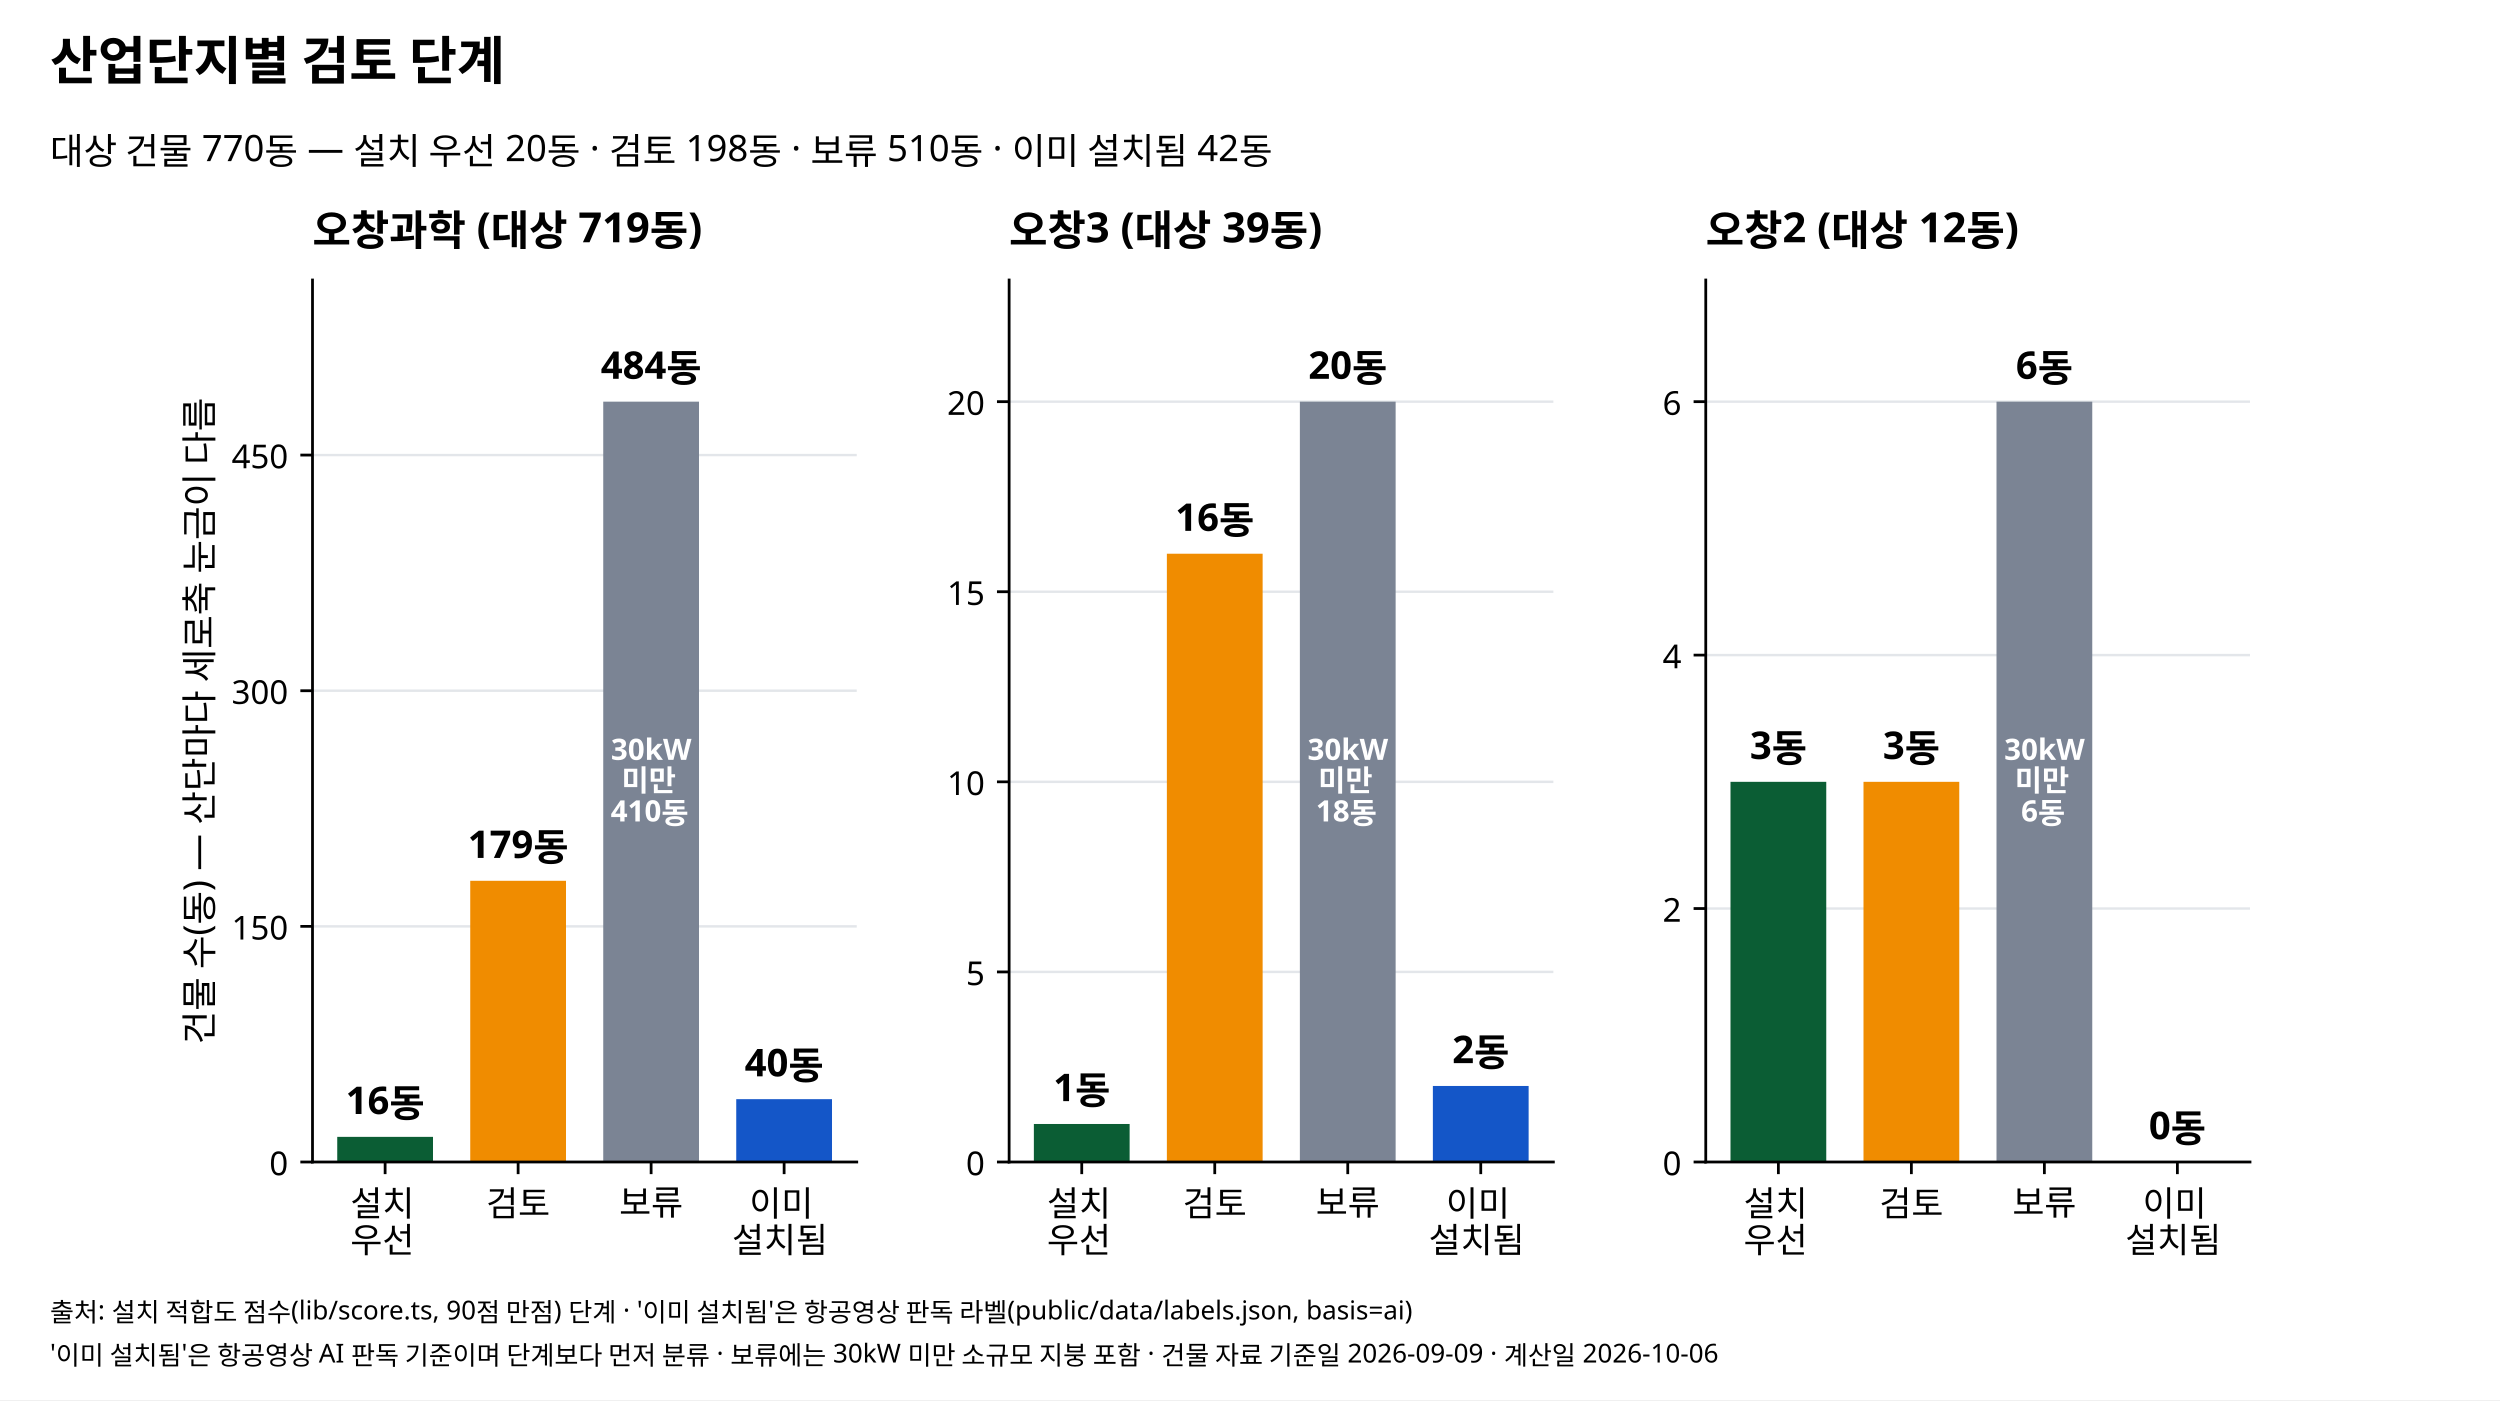
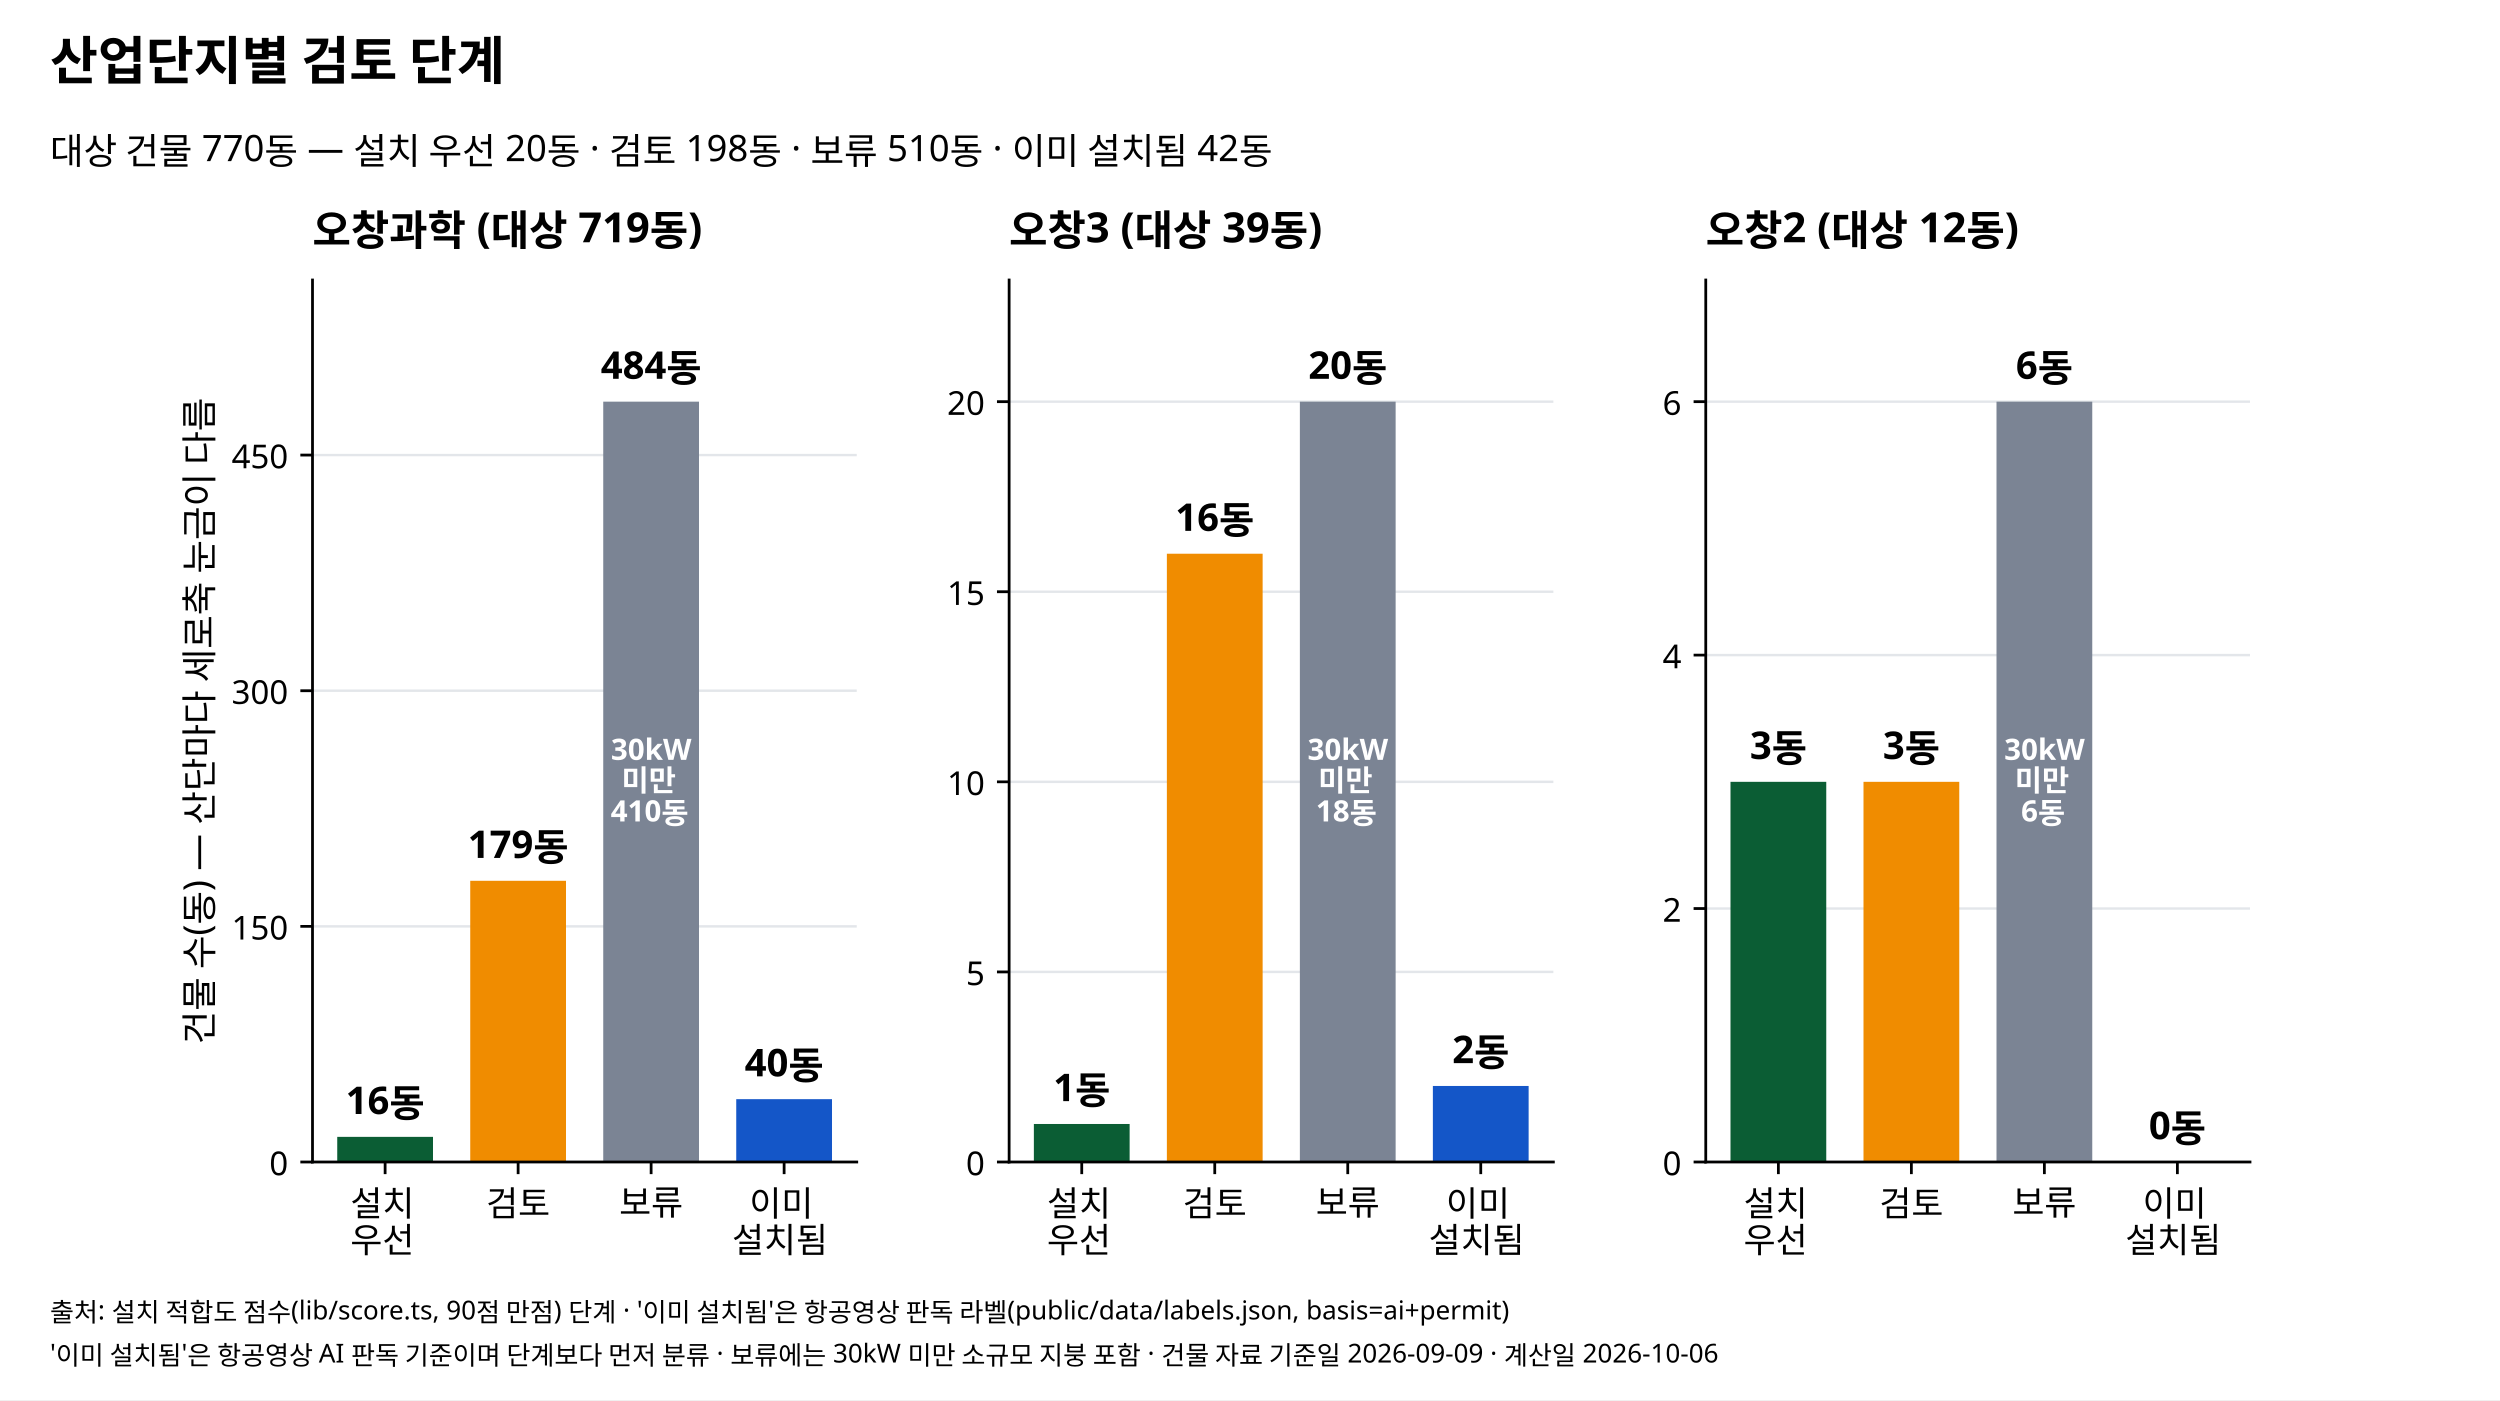
<svg xmlns="http://www.w3.org/2000/svg" xmlns:xlink="http://www.w3.org/1999/xlink" width="720pt" height="403.2pt" viewBox="0 0 720 403.2" version="1.1">
  <defs>
    <style type="text/css">*{stroke-linejoin: round; stroke-linecap: butt}</style>
  </defs>
  <g id="figure_1">
    <g id="patch_1">
      <path d="M 0 403.2  L 720 403.2  L 720 0  L 0 0  z " style="fill: #ffffff" />
    </g>
    <g id="axes_1">
      <g id="patch_2">
        <path d="M 90 334.656  L 246.742 334.656  L 246.742 80.64  L 90 80.64  z " style="fill: #ffffff" />
      </g>
      <g id="matplotlib.axis_1">
        <g id="xtick_1">
          <g id="line2d_1">
            <defs>
-               <path id="m6dab4f970b" d="M 0 0  L 0 3.5  " style="stroke: #000000; stroke-width: 0.8" />
+               <path id="m08666c732a" d="M 0 0  L 0 3.5  " style="stroke: #000000; stroke-width: 0.8" />
            </defs>
            <g>
-               <use xlink:href="#m6dab4f970b" x="110.914" y="334.656" style="stroke: #000000; stroke-width: 0.8" />
+               <use xlink:href="#m08666c732a" x="110.914" y="334.656" style="stroke: #000000; stroke-width: 0.8" />
            </g>
          </g>
          <g id="text_1">
            <text style="font-size: 10px; font-family: 'Malgun Gothic'" transform="translate(100.9142 350.1966)">설치</text>
            <text style="font-size: 10px; font-family: 'Malgun Gothic'" transform="translate(100.9142 360.7392)">우선</text>
          </g>
        </g>
        <g id="xtick_2">
          <g id="line2d_2">
            <g>
-               <use xlink:href="#m6dab4f970b" x="149.219" y="334.656" style="stroke: #000000; stroke-width: 0.8" />
+               <use xlink:href="#m08666c732a" x="149.219" y="334.656" style="stroke: #000000; stroke-width: 0.8" />
            </g>
          </g>
          <g id="text_2">
            <text style="font-size: 10px; font-family: 'Malgun Gothic'; text-anchor: middle" x="149.219" y="350.197" transform="rotate(-0 149.2186 350.1966)">검토</text>
          </g>
        </g>
        <g id="xtick_3">
          <g id="line2d_3">
            <g>
-               <use xlink:href="#m6dab4f970b" x="187.523" y="334.656" style="stroke: #000000; stroke-width: 0.8" />
+               <use xlink:href="#m08666c732a" x="187.523" y="334.656" style="stroke: #000000; stroke-width: 0.8" />
            </g>
          </g>
          <g id="text_3">
            <text style="font-size: 10px; font-family: 'Malgun Gothic'; text-anchor: middle" x="187.523" y="349.908" transform="rotate(-0 187.523 349.9076)">보류</text>
          </g>
        </g>
        <g id="xtick_4">
          <g id="line2d_4">
            <g>
-               <use xlink:href="#m6dab4f970b" x="225.827" y="334.656" style="stroke: #000000; stroke-width: 0.8" />
+               <use xlink:href="#m08666c732a" x="225.827" y="334.656" style="stroke: #000000; stroke-width: 0.8" />
            </g>
          </g>
          <g id="text_4">
            <text style="font-size: 10px; font-family: 'Malgun Gothic'" transform="translate(215.8274 350.1966)">이미</text>
            <text style="font-size: 10px; font-family: 'Malgun Gothic'" transform="translate(210.8274 360.7392)">설치됨</text>
          </g>
        </g>
      </g>
      <g id="matplotlib.axis_2">
        <g id="ytick_1">
          <g id="line2d_5">
-             <path d="M 90 334.656  L 246.742 334.656  " clip-path="url(#p11a0ab73c7)" style="fill: none; stroke: #e3e6ea; stroke-width: 0.7; stroke-linecap: square" />
+             <path d="M 90 334.656  L 246.742 334.656  " clip-path="url(#pab066c62b6)" style="fill: none; stroke: #e3e6ea; stroke-width: 0.7; stroke-linecap: square" />
          </g>
          <g id="line2d_6">
            <defs>
-               <path id="mad1d34084a" d="M 0 0  L -3.5 0  " style="stroke: #000000; stroke-width: 0.8" />
+               <path id="m24c4d59e22" d="M 0 0  L -3.5 0  " style="stroke: #000000; stroke-width: 0.8" />
            </defs>
            <g>
-               <use xlink:href="#mad1d34084a" x="90" y="334.656" style="stroke: #000000; stroke-width: 0.8" />
+               <use xlink:href="#m24c4d59e22" x="90" y="334.656" style="stroke: #000000; stroke-width: 0.8" />
            </g>
          </g>
          <g id="text_5">
            <text style="font-size: 9.5px; font-family: 'Malgun Gothic'; text-anchor: end" x="83" y="338.455" transform="rotate(-0 83 338.4551)">0</text>
          </g>
        </g>
        <g id="ytick_2">
          <g id="line2d_7">
-             <path d="M 90 266.791  L 246.742 266.791  " clip-path="url(#p11a0ab73c7)" style="fill: none; stroke: #e3e6ea; stroke-width: 0.7; stroke-linecap: square" />
+             <path d="M 90 266.791  L 246.742 266.791  " clip-path="url(#pab066c62b6)" style="fill: none; stroke: #e3e6ea; stroke-width: 0.7; stroke-linecap: square" />
          </g>
          <g id="line2d_8">
            <g>
-               <use xlink:href="#mad1d34084a" x="90" y="266.791" style="stroke: #000000; stroke-width: 0.8" />
+               <use xlink:href="#m24c4d59e22" x="90" y="266.791" style="stroke: #000000; stroke-width: 0.8" />
            </g>
          </g>
          <g id="text_6">
            <text style="font-size: 9.5px; font-family: 'Malgun Gothic'; text-anchor: end" x="83" y="270.59" transform="rotate(-0 83 270.5896)">150</text>
          </g>
        </g>
        <g id="ytick_3">
          <g id="line2d_9">
-             <path d="M 90 198.925  L 246.742 198.925  " clip-path="url(#p11a0ab73c7)" style="fill: none; stroke: #e3e6ea; stroke-width: 0.7; stroke-linecap: square" />
+             <path d="M 90 198.925  L 246.742 198.925  " clip-path="url(#pab066c62b6)" style="fill: none; stroke: #e3e6ea; stroke-width: 0.7; stroke-linecap: square" />
          </g>
          <g id="line2d_10">
            <g>
-               <use xlink:href="#mad1d34084a" x="90" y="198.925" style="stroke: #000000; stroke-width: 0.8" />
+               <use xlink:href="#m24c4d59e22" x="90" y="198.925" style="stroke: #000000; stroke-width: 0.8" />
            </g>
          </g>
          <g id="text_7">
            <text style="font-size: 9.5px; font-family: 'Malgun Gothic'; text-anchor: end" x="83" y="202.724" transform="rotate(-0 83 202.7241)">300</text>
          </g>
        </g>
        <g id="ytick_4">
          <g id="line2d_11">
-             <path d="M 90 131.06  L 246.742 131.06  " clip-path="url(#p11a0ab73c7)" style="fill: none; stroke: #e3e6ea; stroke-width: 0.7; stroke-linecap: square" />
+             <path d="M 90 131.06  L 246.742 131.06  " clip-path="url(#pab066c62b6)" style="fill: none; stroke: #e3e6ea; stroke-width: 0.7; stroke-linecap: square" />
          </g>
          <g id="line2d_12">
            <g>
-               <use xlink:href="#mad1d34084a" x="90" y="131.06" style="stroke: #000000; stroke-width: 0.8" />
+               <use xlink:href="#m24c4d59e22" x="90" y="131.06" style="stroke: #000000; stroke-width: 0.8" />
            </g>
          </g>
          <g id="text_8">
            <text style="font-size: 9.5px; font-family: 'Malgun Gothic'; text-anchor: end" x="83" y="134.859" transform="rotate(-0 83 134.8586)">450</text>
          </g>
        </g>
        <g id="text_9">
          <text style="font-size: 10.5px; font-family: 'Malgun Gothic'; text-anchor: middle" x="61.201" y="207.648" transform="rotate(-90 61.20068 207.648)">건물 수(동) — 산단마다 세로축 눈금이 다름</text>
        </g>
      </g>
      <g id="patch_3">
-         <path d="M 97.125 334.656  L 124.704 334.656  L 124.704 327.417  L 97.125 327.417  z " clip-path="url(#p11a0ab73c7)" style="fill: #0b5d34" />
+         <path d="M 97.125 334.656  L 124.704 334.656  L 124.704 327.417  L 97.125 327.417  z " clip-path="url(#pab066c62b6)" style="fill: #0b5d34" />
      </g>
      <g id="patch_4">
-         <path d="M 135.429 334.656  L 163.008 334.656  L 163.008 253.67  L 135.429 253.67  z " clip-path="url(#p11a0ab73c7)" style="fill: #f08c00" />
+         <path d="M 135.429 334.656  L 163.008 334.656  L 163.008 253.67  L 135.429 253.67  z " clip-path="url(#pab066c62b6)" style="fill: #f08c00" />
      </g>
      <g id="patch_5">
-         <path d="M 173.733 334.656  L 201.313 334.656  L 201.313 115.677  L 173.733 115.677  z " clip-path="url(#p11a0ab73c7)" style="fill: #7b8494" />
+         <path d="M 173.733 334.656  L 201.313 334.656  L 201.313 115.677  L 173.733 115.677  z " clip-path="url(#pab066c62b6)" style="fill: #7b8494" />
      </g>
      <g id="patch_6">
-         <path d="M 212.038 334.656  L 239.617 334.656  L 239.617 316.559  L 212.038 316.559  z " clip-path="url(#p11a0ab73c7)" style="fill: #1456c8" />
+         <path d="M 212.038 334.656  L 239.617 334.656  L 239.617 316.559  L 212.038 316.559  z " clip-path="url(#pab066c62b6)" style="fill: #1456c8" />
      </g>
      <g id="patch_7">
        <path d="M 90 334.656  L 90 80.64  " style="fill: none; stroke: #000000; stroke-width: 0.8; stroke-linejoin: miter; stroke-linecap: square" />
      </g>
      <g id="patch_8">
        <path d="M 90 334.656  L 246.742 334.656  " style="fill: none; stroke: #000000; stroke-width: 0.8; stroke-linejoin: miter; stroke-linecap: square" />
      </g>
      <g id="text_10">
        <text style="font-weight: 700; font-size: 11px; font-family: 'Malgun Gothic'; text-anchor: middle" x="110.914" y="320.835" transform="rotate(-0 110.9142 320.8353)">16동</text>
      </g>
      <g id="text_11">
        <text style="font-weight: 700; font-size: 11px; font-family: 'Malgun Gothic'; text-anchor: middle" x="149.219" y="247.088" transform="rotate(-0 149.2186 247.0881)">179동</text>
      </g>
      <g id="text_12">
        <text style="font-weight: 700; font-size: 11px; font-family: 'Malgun Gothic'; text-anchor: middle" x="187.523" y="109.095" transform="rotate(-0 187.523 109.095)">484동</text>
      </g>
      <g id="text_13">
        <text style="font-weight: 700; font-size: 11px; font-family: 'Malgun Gothic'; text-anchor: middle" x="225.827" y="309.977" transform="rotate(-0 225.8274 309.9768)">40동</text>
      </g>
      <g id="text_14">
        <text style="font-weight: 700; font-size: 8.5px; font-family: 'Malgun Gothic'; fill: #ffffff" transform="translate(175.9457 218.8511)">30kW</text>
        <text style="font-weight: 700; font-size: 8.5px; font-family: 'Malgun Gothic'; fill: #ffffff" transform="translate(179.023 227.8123)">미만</text>
        <text style="font-weight: 700; font-size: 8.5px; font-family: 'Malgun Gothic'; fill: #ffffff" transform="translate(175.884 236.5783)">410동</text>
      </g>
      <g id="text_15">
        <text style="font-weight: 700; font-size: 12px; font-family: 'Malgun Gothic'; text-anchor: start" x="90" y="70.64" transform="rotate(-0 90 70.64)">오창과학  (대상 719동)</text>
      </g>
    </g>
    <g id="axes_2">
      <g id="patch_9">
        <path d="M 290.629 334.656  L 447.371 334.656  L 447.371 80.64  L 290.629 80.64  z " style="fill: #ffffff" />
      </g>
      <g id="matplotlib.axis_3">
        <g id="xtick_5">
          <g id="line2d_13">
            <g>
-               <use xlink:href="#m6dab4f970b" x="311.543" y="334.656" style="stroke: #000000; stroke-width: 0.8" />
+               <use xlink:href="#m08666c732a" x="311.543" y="334.656" style="stroke: #000000; stroke-width: 0.8" />
            </g>
          </g>
          <g id="text_16">
            <text style="font-size: 10px; font-family: 'Malgun Gothic'" transform="translate(301.5434 350.1966)">설치</text>
            <text style="font-size: 10px; font-family: 'Malgun Gothic'" transform="translate(301.5434 360.7392)">우선</text>
          </g>
        </g>
        <g id="xtick_6">
          <g id="line2d_14">
            <g>
-               <use xlink:href="#m6dab4f970b" x="349.848" y="334.656" style="stroke: #000000; stroke-width: 0.8" />
+               <use xlink:href="#m08666c732a" x="349.848" y="334.656" style="stroke: #000000; stroke-width: 0.8" />
            </g>
          </g>
          <g id="text_17">
            <text style="font-size: 10px; font-family: 'Malgun Gothic'; text-anchor: middle" x="349.848" y="350.197" transform="rotate(-0 349.8478 350.1966)">검토</text>
          </g>
        </g>
        <g id="xtick_7">
          <g id="line2d_15">
            <g>
-               <use xlink:href="#m6dab4f970b" x="388.152" y="334.656" style="stroke: #000000; stroke-width: 0.8" />
+               <use xlink:href="#m08666c732a" x="388.152" y="334.656" style="stroke: #000000; stroke-width: 0.8" />
            </g>
          </g>
          <g id="text_18">
            <text style="font-size: 10px; font-family: 'Malgun Gothic'; text-anchor: middle" x="388.152" y="349.908" transform="rotate(-0 388.1522 349.9076)">보류</text>
          </g>
        </g>
        <g id="xtick_8">
          <g id="line2d_16">
            <g>
-               <use xlink:href="#m6dab4f970b" x="426.457" y="334.656" style="stroke: #000000; stroke-width: 0.8" />
+               <use xlink:href="#m08666c732a" x="426.457" y="334.656" style="stroke: #000000; stroke-width: 0.8" />
            </g>
          </g>
          <g id="text_19">
            <text style="font-size: 10px; font-family: 'Malgun Gothic'" transform="translate(416.4566 350.1966)">이미</text>
            <text style="font-size: 10px; font-family: 'Malgun Gothic'" transform="translate(411.4566 360.7392)">설치됨</text>
          </g>
        </g>
      </g>
      <g id="matplotlib.axis_4">
        <g id="ytick_5">
          <g id="line2d_17">
-             <path d="M 290.629 334.656  L 447.371 334.656  " clip-path="url(#pb6c8536d15)" style="fill: none; stroke: #e3e6ea; stroke-width: 0.7; stroke-linecap: square" />
+             <path d="M 290.629 334.656  L 447.371 334.656  " clip-path="url(#p691aeb84db)" style="fill: none; stroke: #e3e6ea; stroke-width: 0.7; stroke-linecap: square" />
          </g>
          <g id="line2d_18">
            <g>
-               <use xlink:href="#mad1d34084a" x="290.629" y="334.656" style="stroke: #000000; stroke-width: 0.8" />
+               <use xlink:href="#m24c4d59e22" x="290.629" y="334.656" style="stroke: #000000; stroke-width: 0.8" />
            </g>
          </g>
          <g id="text_20">
            <text style="font-size: 9.5px; font-family: 'Malgun Gothic'; text-anchor: end" x="283.629" y="338.455" transform="rotate(-0 283.6292 338.4551)">0</text>
          </g>
        </g>
        <g id="ytick_6">
          <g id="line2d_19">
-             <path d="M 290.629 279.911  L 447.371 279.911  " clip-path="url(#pb6c8536d15)" style="fill: none; stroke: #e3e6ea; stroke-width: 0.7; stroke-linecap: square" />
+             <path d="M 290.629 279.911  L 447.371 279.911  " clip-path="url(#p691aeb84db)" style="fill: none; stroke: #e3e6ea; stroke-width: 0.7; stroke-linecap: square" />
          </g>
          <g id="line2d_20">
            <g>
-               <use xlink:href="#mad1d34084a" x="290.629" y="279.911" style="stroke: #000000; stroke-width: 0.8" />
+               <use xlink:href="#m24c4d59e22" x="290.629" y="279.911" style="stroke: #000000; stroke-width: 0.8" />
            </g>
          </g>
          <g id="text_21">
            <text style="font-size: 9.5px; font-family: 'Malgun Gothic'; text-anchor: end" x="283.629" y="283.71" transform="rotate(-0 283.6292 283.7102)">5</text>
          </g>
        </g>
        <g id="ytick_7">
          <g id="line2d_21">
-             <path d="M 290.629 225.166  L 447.371 225.166  " clip-path="url(#pb6c8536d15)" style="fill: none; stroke: #e3e6ea; stroke-width: 0.7; stroke-linecap: square" />
+             <path d="M 290.629 225.166  L 447.371 225.166  " clip-path="url(#p691aeb84db)" style="fill: none; stroke: #e3e6ea; stroke-width: 0.7; stroke-linecap: square" />
          </g>
          <g id="line2d_22">
            <g>
-               <use xlink:href="#mad1d34084a" x="290.629" y="225.166" style="stroke: #000000; stroke-width: 0.8" />
+               <use xlink:href="#m24c4d59e22" x="290.629" y="225.166" style="stroke: #000000; stroke-width: 0.8" />
            </g>
          </g>
          <g id="text_22">
            <text style="font-size: 9.5px; font-family: 'Malgun Gothic'; text-anchor: end" x="283.629" y="228.965" transform="rotate(-0 283.6292 228.9654)">10</text>
          </g>
        </g>
        <g id="ytick_8">
          <g id="line2d_23">
-             <path d="M 290.629 170.422  L 447.371 170.422  " clip-path="url(#pb6c8536d15)" style="fill: none; stroke: #e3e6ea; stroke-width: 0.7; stroke-linecap: square" />
+             <path d="M 290.629 170.422  L 447.371 170.422  " clip-path="url(#p691aeb84db)" style="fill: none; stroke: #e3e6ea; stroke-width: 0.7; stroke-linecap: square" />
          </g>
          <g id="line2d_24">
            <g>
-               <use xlink:href="#mad1d34084a" x="290.629" y="170.422" style="stroke: #000000; stroke-width: 0.8" />
+               <use xlink:href="#m24c4d59e22" x="290.629" y="170.422" style="stroke: #000000; stroke-width: 0.8" />
            </g>
          </g>
          <g id="text_23">
            <text style="font-size: 9.5px; font-family: 'Malgun Gothic'; text-anchor: end" x="283.629" y="174.221" transform="rotate(-0 283.6292 174.2206)">15</text>
          </g>
        </g>
        <g id="ytick_9">
          <g id="line2d_25">
-             <path d="M 290.629 115.677  L 447.371 115.677  " clip-path="url(#pb6c8536d15)" style="fill: none; stroke: #e3e6ea; stroke-width: 0.7; stroke-linecap: square" />
+             <path d="M 290.629 115.677  L 447.371 115.677  " clip-path="url(#p691aeb84db)" style="fill: none; stroke: #e3e6ea; stroke-width: 0.7; stroke-linecap: square" />
          </g>
          <g id="line2d_26">
            <g>
-               <use xlink:href="#mad1d34084a" x="290.629" y="115.677" style="stroke: #000000; stroke-width: 0.8" />
+               <use xlink:href="#m24c4d59e22" x="290.629" y="115.677" style="stroke: #000000; stroke-width: 0.8" />
            </g>
          </g>
          <g id="text_24">
            <text style="font-size: 9.5px; font-family: 'Malgun Gothic'; text-anchor: end" x="283.629" y="119.476" transform="rotate(-0 283.6292 119.4758)">20</text>
          </g>
        </g>
      </g>
      <g id="patch_10">
-         <path d="M 297.754 334.656  L 325.333 334.656  L 325.333 323.707  L 297.754 323.707  z " clip-path="url(#pb6c8536d15)" style="fill: #0b5d34" />
+         <path d="M 297.754 334.656  L 325.333 334.656  L 325.333 323.707  L 297.754 323.707  z " clip-path="url(#p691aeb84db)" style="fill: #0b5d34" />
      </g>
      <g id="patch_11">
-         <path d="M 336.058 334.656  L 363.637 334.656  L 363.637 159.473  L 336.058 159.473  z " clip-path="url(#pb6c8536d15)" style="fill: #f08c00" />
+         <path d="M 336.058 334.656  L 363.637 334.656  L 363.637 159.473  L 336.058 159.473  z " clip-path="url(#p691aeb84db)" style="fill: #f08c00" />
      </g>
      <g id="patch_12">
-         <path d="M 374.363 334.656  L 401.942 334.656  L 401.942 115.677  L 374.363 115.677  z " clip-path="url(#pb6c8536d15)" style="fill: #7b8494" />
+         <path d="M 374.363 334.656  L 401.942 334.656  L 401.942 115.677  L 374.363 115.677  z " clip-path="url(#p691aeb84db)" style="fill: #7b8494" />
      </g>
      <g id="patch_13">
-         <path d="M 412.667 334.656  L 440.246 334.656  L 440.246 312.758  L 412.667 312.758  z " clip-path="url(#pb6c8536d15)" style="fill: #1456c8" />
+         <path d="M 412.667 334.656  L 440.246 334.656  L 440.246 312.758  L 412.667 312.758  z " clip-path="url(#p691aeb84db)" style="fill: #1456c8" />
      </g>
      <g id="patch_14">
        <path d="M 290.629 334.656  L 290.629 80.64  " style="fill: none; stroke: #000000; stroke-width: 0.8; stroke-linejoin: miter; stroke-linecap: square" />
      </g>
      <g id="patch_15">
        <path d="M 290.629 334.656  L 447.371 334.656  " style="fill: none; stroke: #000000; stroke-width: 0.8; stroke-linejoin: miter; stroke-linecap: square" />
      </g>
      <g id="text_25">
        <text style="font-weight: 700; font-size: 11px; font-family: 'Malgun Gothic'; text-anchor: middle" x="311.543" y="317.125" transform="rotate(-0 311.5434 317.1253)">1동</text>
      </g>
      <g id="text_26">
        <text style="font-weight: 700; font-size: 11px; font-family: 'Malgun Gothic'; text-anchor: middle" x="349.848" y="152.891" transform="rotate(-0 349.8478 152.8908)">16동</text>
      </g>
      <g id="text_27">
        <text style="font-weight: 700; font-size: 11px; font-family: 'Malgun Gothic'; text-anchor: middle" x="388.152" y="109.095" transform="rotate(-0 388.1522 109.095)">20동</text>
      </g>
      <g id="text_28">
        <text style="font-weight: 700; font-size: 11px; font-family: 'Malgun Gothic'; text-anchor: middle" x="426.457" y="306.176" transform="rotate(-0 426.4566 306.1763)">2동</text>
      </g>
      <g id="text_29">
        <text style="font-weight: 700; font-size: 8.5px; font-family: 'Malgun Gothic'; fill: #ffffff" transform="translate(376.5749 218.8511)">30kW</text>
        <text style="font-weight: 700; font-size: 8.5px; font-family: 'Malgun Gothic'; fill: #ffffff" transform="translate(379.6522 227.8123)">미만</text>
        <text style="font-weight: 700; font-size: 8.5px; font-family: 'Malgun Gothic'; fill: #ffffff" transform="translate(378.9762 236.5783)">18동</text>
      </g>
      <g id="text_30">
        <text style="font-weight: 700; font-size: 12px; font-family: 'Malgun Gothic'; text-anchor: start" x="290.629" y="70.64" transform="rotate(-0 290.6292 70.64)">오창3  (대상 39동)</text>
      </g>
    </g>
    <g id="axes_3">
      <g id="patch_16">
        <path d="M 491.258 334.656  L 648 334.656  L 648 80.64  L 491.258 80.64  z " style="fill: #ffffff" />
      </g>
      <g id="matplotlib.axis_5">
        <g id="xtick_9">
          <g id="line2d_27">
            <g>
-               <use xlink:href="#m6dab4f970b" x="512.173" y="334.656" style="stroke: #000000; stroke-width: 0.8" />
+               <use xlink:href="#m08666c732a" x="512.173" y="334.656" style="stroke: #000000; stroke-width: 0.8" />
            </g>
          </g>
          <g id="text_31">
            <text style="font-size: 10px; font-family: 'Malgun Gothic'" transform="translate(502.1726 350.1966)">설치</text>
            <text style="font-size: 10px; font-family: 'Malgun Gothic'" transform="translate(502.1726 360.7392)">우선</text>
          </g>
        </g>
        <g id="xtick_10">
          <g id="line2d_28">
            <g>
-               <use xlink:href="#m6dab4f970b" x="550.477" y="334.656" style="stroke: #000000; stroke-width: 0.8" />
+               <use xlink:href="#m08666c732a" x="550.477" y="334.656" style="stroke: #000000; stroke-width: 0.8" />
            </g>
          </g>
          <g id="text_32">
            <text style="font-size: 10px; font-family: 'Malgun Gothic'; text-anchor: middle" x="550.477" y="350.197" transform="rotate(-0 550.477 350.1966)">검토</text>
          </g>
        </g>
        <g id="xtick_11">
          <g id="line2d_29">
            <g>
-               <use xlink:href="#m6dab4f970b" x="588.781" y="334.656" style="stroke: #000000; stroke-width: 0.8" />
+               <use xlink:href="#m08666c732a" x="588.781" y="334.656" style="stroke: #000000; stroke-width: 0.8" />
            </g>
          </g>
          <g id="text_33">
            <text style="font-size: 10px; font-family: 'Malgun Gothic'; text-anchor: middle" x="588.781" y="349.908" transform="rotate(-0 588.7814 349.9076)">보류</text>
          </g>
        </g>
        <g id="xtick_12">
          <g id="line2d_30">
            <g>
-               <use xlink:href="#m6dab4f970b" x="627.086" y="334.656" style="stroke: #000000; stroke-width: 0.8" />
+               <use xlink:href="#m08666c732a" x="627.086" y="334.656" style="stroke: #000000; stroke-width: 0.8" />
            </g>
          </g>
          <g id="text_34">
            <text style="font-size: 10px; font-family: 'Malgun Gothic'" transform="translate(617.0858 350.1966)">이미</text>
            <text style="font-size: 10px; font-family: 'Malgun Gothic'" transform="translate(612.0858 360.7392)">설치됨</text>
          </g>
        </g>
      </g>
      <g id="matplotlib.axis_6">
        <g id="ytick_10">
          <g id="line2d_31">
-             <path d="M 491.258 334.656  L 648 334.656  " clip-path="url(#p19657a1dcd)" style="fill: none; stroke: #e3e6ea; stroke-width: 0.7; stroke-linecap: square" />
+             <path d="M 491.258 334.656  L 648 334.656  " clip-path="url(#p16e7c57dca)" style="fill: none; stroke: #e3e6ea; stroke-width: 0.7; stroke-linecap: square" />
          </g>
          <g id="line2d_32">
            <g>
-               <use xlink:href="#mad1d34084a" x="491.258" y="334.656" style="stroke: #000000; stroke-width: 0.8" />
+               <use xlink:href="#m24c4d59e22" x="491.258" y="334.656" style="stroke: #000000; stroke-width: 0.8" />
            </g>
          </g>
          <g id="text_35">
            <text style="font-size: 9.5px; font-family: 'Malgun Gothic'; text-anchor: end" x="484.258" y="338.455" transform="rotate(-0 484.2584 338.4551)">0</text>
          </g>
        </g>
        <g id="ytick_11">
          <g id="line2d_33">
-             <path d="M 491.258 261.663  L 648 261.663  " clip-path="url(#p19657a1dcd)" style="fill: none; stroke: #e3e6ea; stroke-width: 0.7; stroke-linecap: square" />
+             <path d="M 491.258 261.663  L 648 261.663  " clip-path="url(#p16e7c57dca)" style="fill: none; stroke: #e3e6ea; stroke-width: 0.7; stroke-linecap: square" />
          </g>
          <g id="line2d_34">
            <g>
-               <use xlink:href="#mad1d34084a" x="491.258" y="261.663" style="stroke: #000000; stroke-width: 0.8" />
+               <use xlink:href="#m24c4d59e22" x="491.258" y="261.663" style="stroke: #000000; stroke-width: 0.8" />
            </g>
          </g>
          <g id="text_36">
            <text style="font-size: 9.5px; font-family: 'Malgun Gothic'; text-anchor: end" x="484.258" y="265.462" transform="rotate(-0 484.2584 265.462)">2</text>
          </g>
        </g>
        <g id="ytick_12">
          <g id="line2d_35">
-             <path d="M 491.258 188.67  L 648 188.67  " clip-path="url(#p19657a1dcd)" style="fill: none; stroke: #e3e6ea; stroke-width: 0.7; stroke-linecap: square" />
+             <path d="M 491.258 188.67  L 648 188.67  " clip-path="url(#p16e7c57dca)" style="fill: none; stroke: #e3e6ea; stroke-width: 0.7; stroke-linecap: square" />
          </g>
          <g id="line2d_36">
            <g>
-               <use xlink:href="#mad1d34084a" x="491.258" y="188.67" style="stroke: #000000; stroke-width: 0.8" />
+               <use xlink:href="#m24c4d59e22" x="491.258" y="188.67" style="stroke: #000000; stroke-width: 0.8" />
            </g>
          </g>
          <g id="text_37">
            <text style="font-size: 9.5px; font-family: 'Malgun Gothic'; text-anchor: end" x="484.258" y="192.469" transform="rotate(-0 484.2584 192.4689)">4</text>
          </g>
        </g>
        <g id="ytick_13">
          <g id="line2d_37">
-             <path d="M 491.258 115.677  L 648 115.677  " clip-path="url(#p19657a1dcd)" style="fill: none; stroke: #e3e6ea; stroke-width: 0.7; stroke-linecap: square" />
+             <path d="M 491.258 115.677  L 648 115.677  " clip-path="url(#p16e7c57dca)" style="fill: none; stroke: #e3e6ea; stroke-width: 0.7; stroke-linecap: square" />
          </g>
          <g id="line2d_38">
            <g>
-               <use xlink:href="#mad1d34084a" x="491.258" y="115.677" style="stroke: #000000; stroke-width: 0.8" />
+               <use xlink:href="#m24c4d59e22" x="491.258" y="115.677" style="stroke: #000000; stroke-width: 0.8" />
            </g>
          </g>
          <g id="text_38">
            <text style="font-size: 9.5px; font-family: 'Malgun Gothic'; text-anchor: end" x="484.258" y="119.476" transform="rotate(-0 484.2584 119.4758)">6</text>
          </g>
        </g>
      </g>
      <g id="patch_17">
-         <path d="M 498.383 334.656  L 525.962 334.656  L 525.962 225.166  L 498.383 225.166  z " clip-path="url(#p19657a1dcd)" style="fill: #0b5d34" />
+         <path d="M 498.383 334.656  L 525.962 334.656  L 525.962 225.166  L 498.383 225.166  z " clip-path="url(#p16e7c57dca)" style="fill: #0b5d34" />
      </g>
      <g id="patch_18">
-         <path d="M 536.687 334.656  L 564.267 334.656  L 564.267 225.166  L 536.687 225.166  z " clip-path="url(#p19657a1dcd)" style="fill: #f08c00" />
+         <path d="M 536.687 334.656  L 564.267 334.656  L 564.267 225.166  L 536.687 225.166  z " clip-path="url(#p16e7c57dca)" style="fill: #f08c00" />
      </g>
      <g id="patch_19">
-         <path d="M 574.992 334.656  L 602.571 334.656  L 602.571 115.677  L 574.992 115.677  z " clip-path="url(#p19657a1dcd)" style="fill: #7b8494" />
+         <path d="M 574.992 334.656  L 602.571 334.656  L 602.571 115.677  L 574.992 115.677  z " clip-path="url(#p16e7c57dca)" style="fill: #7b8494" />
      </g>
      <g id="patch_20">
-         <path d="M 613.296 334.656  L 640.875 334.656  L 640.875 334.656  L 613.296 334.656  z " clip-path="url(#p19657a1dcd)" style="fill: #1456c8" />
+         <path d="M 613.296 334.656  L 640.875 334.656  L 640.875 334.656  L 613.296 334.656  z " clip-path="url(#p16e7c57dca)" style="fill: #1456c8" />
      </g>
      <g id="patch_21">
        <path d="M 491.258 334.656  L 491.258 80.64  " style="fill: none; stroke: #000000; stroke-width: 0.8; stroke-linejoin: miter; stroke-linecap: square" />
      </g>
      <g id="patch_22">
        <path d="M 491.258 334.656  L 648 334.656  " style="fill: none; stroke: #000000; stroke-width: 0.8; stroke-linejoin: miter; stroke-linecap: square" />
      </g>
      <g id="text_39">
        <text style="font-weight: 700; font-size: 11px; font-family: 'Malgun Gothic'; text-anchor: middle" x="512.173" y="218.585" transform="rotate(-0 512.1726 218.5846)">3동</text>
      </g>
      <g id="text_40">
        <text style="font-weight: 700; font-size: 11px; font-family: 'Malgun Gothic'; text-anchor: middle" x="550.477" y="218.585" transform="rotate(-0 550.477 218.5846)">3동</text>
      </g>
      <g id="text_41">
        <text style="font-weight: 700; font-size: 11px; font-family: 'Malgun Gothic'; text-anchor: middle" x="588.781" y="109.095" transform="rotate(-0 588.7814 109.095)">6동</text>
      </g>
      <g id="text_42">
        <text style="font-weight: 700; font-size: 11px; font-family: 'Malgun Gothic'; text-anchor: middle" x="627.086" y="328.074" transform="rotate(-0 627.0858 328.0743)">0동</text>
      </g>
      <g id="text_43">
        <text style="font-weight: 700; font-size: 8.5px; font-family: 'Malgun Gothic'; fill: #ffffff" transform="translate(577.2041 218.8511)">30kW</text>
        <text style="font-weight: 700; font-size: 8.5px; font-family: 'Malgun Gothic'; fill: #ffffff" transform="translate(580.2814 227.8123)">미만</text>
        <text style="font-weight: 700; font-size: 8.5px; font-family: 'Malgun Gothic'; fill: #ffffff" transform="translate(582.0684 236.5783)">6동</text>
      </g>
      <g id="text_44">
        <text style="font-weight: 700; font-size: 12px; font-family: 'Malgun Gothic'; text-anchor: start" x="491.258" y="70.64" transform="rotate(-0 491.2584 70.64)">오창2  (대상 12동)</text>
      </g>
    </g>
    <g id="text_45">
      <text style="font-weight: 700; font-size: 15px; font-family: 'Malgun Gothic'; text-anchor: start" x="14.4" y="22.891" transform="rotate(-0 14.4 22.89094)">산업단지별 검토 단계</text>
    </g>
    <g id="text_46">
      <text style="font-size: 10.5px; font-family: 'Malgun Gothic'; text-anchor: start" x="14.4" y="47.272" transform="rotate(-0 14.4 47.27166)">대상 건물 770동 — 설치 우선 20동 · 검토 198동 · 보류 510동 · 이미 설치됨 42동</text>
    </g>
    <g id="text_47">
-       <text style="font-size: 7.5px; font-family: 'Malgun Gothic'" transform="translate(14.4 380.6065)">출처: 설치 적합도 점수(lib/score.ts, 90점 만점) 단계 · '이미 설치됨'은 항공영상 판독 라벨(public/data/labels.json, basis=ai)</text>
+       <text style="font-size: 7.5px; font-family: 'Malgun Gothic'" transform="translate(14.4 380.6065)">출처: 설치 적합도 점수(lib/score.ts, 90점 만점) 단계 · '이미 설치됨'은 항공영상 판독 라벨(public/data/labels.json, basis=ai+permit)</text>
      <text style="font-size: 7.5px; font-family: 'Malgun Gothic'" transform="translate(14.4 392.402)">'이미 설치됨'은 항공영상 AI 판독 기준이며 단계보다 먼저 분류 · 보류에는 30kW 미만 소규모 지붕 포함 · 건물 자료 기준일 2026-09-09 · 계산일 2026-10-06</text>
    </g>
  </g>
  <defs>
-     <clipPath id="p11a0ab73c7">
+     <clipPath id="pab066c62b6">
      <rect x="90" y="80.64" width="156.742" height="254.016" />
    </clipPath>
-     <clipPath id="pb6c8536d15">
+     <clipPath id="p691aeb84db">
      <rect x="290.629" y="80.64" width="156.742" height="254.016" />
    </clipPath>
-     <clipPath id="p19657a1dcd">
+     <clipPath id="p16e7c57dca">
      <rect x="491.258" y="80.64" width="156.742" height="254.016" />
    </clipPath>
  </defs>
</svg>
